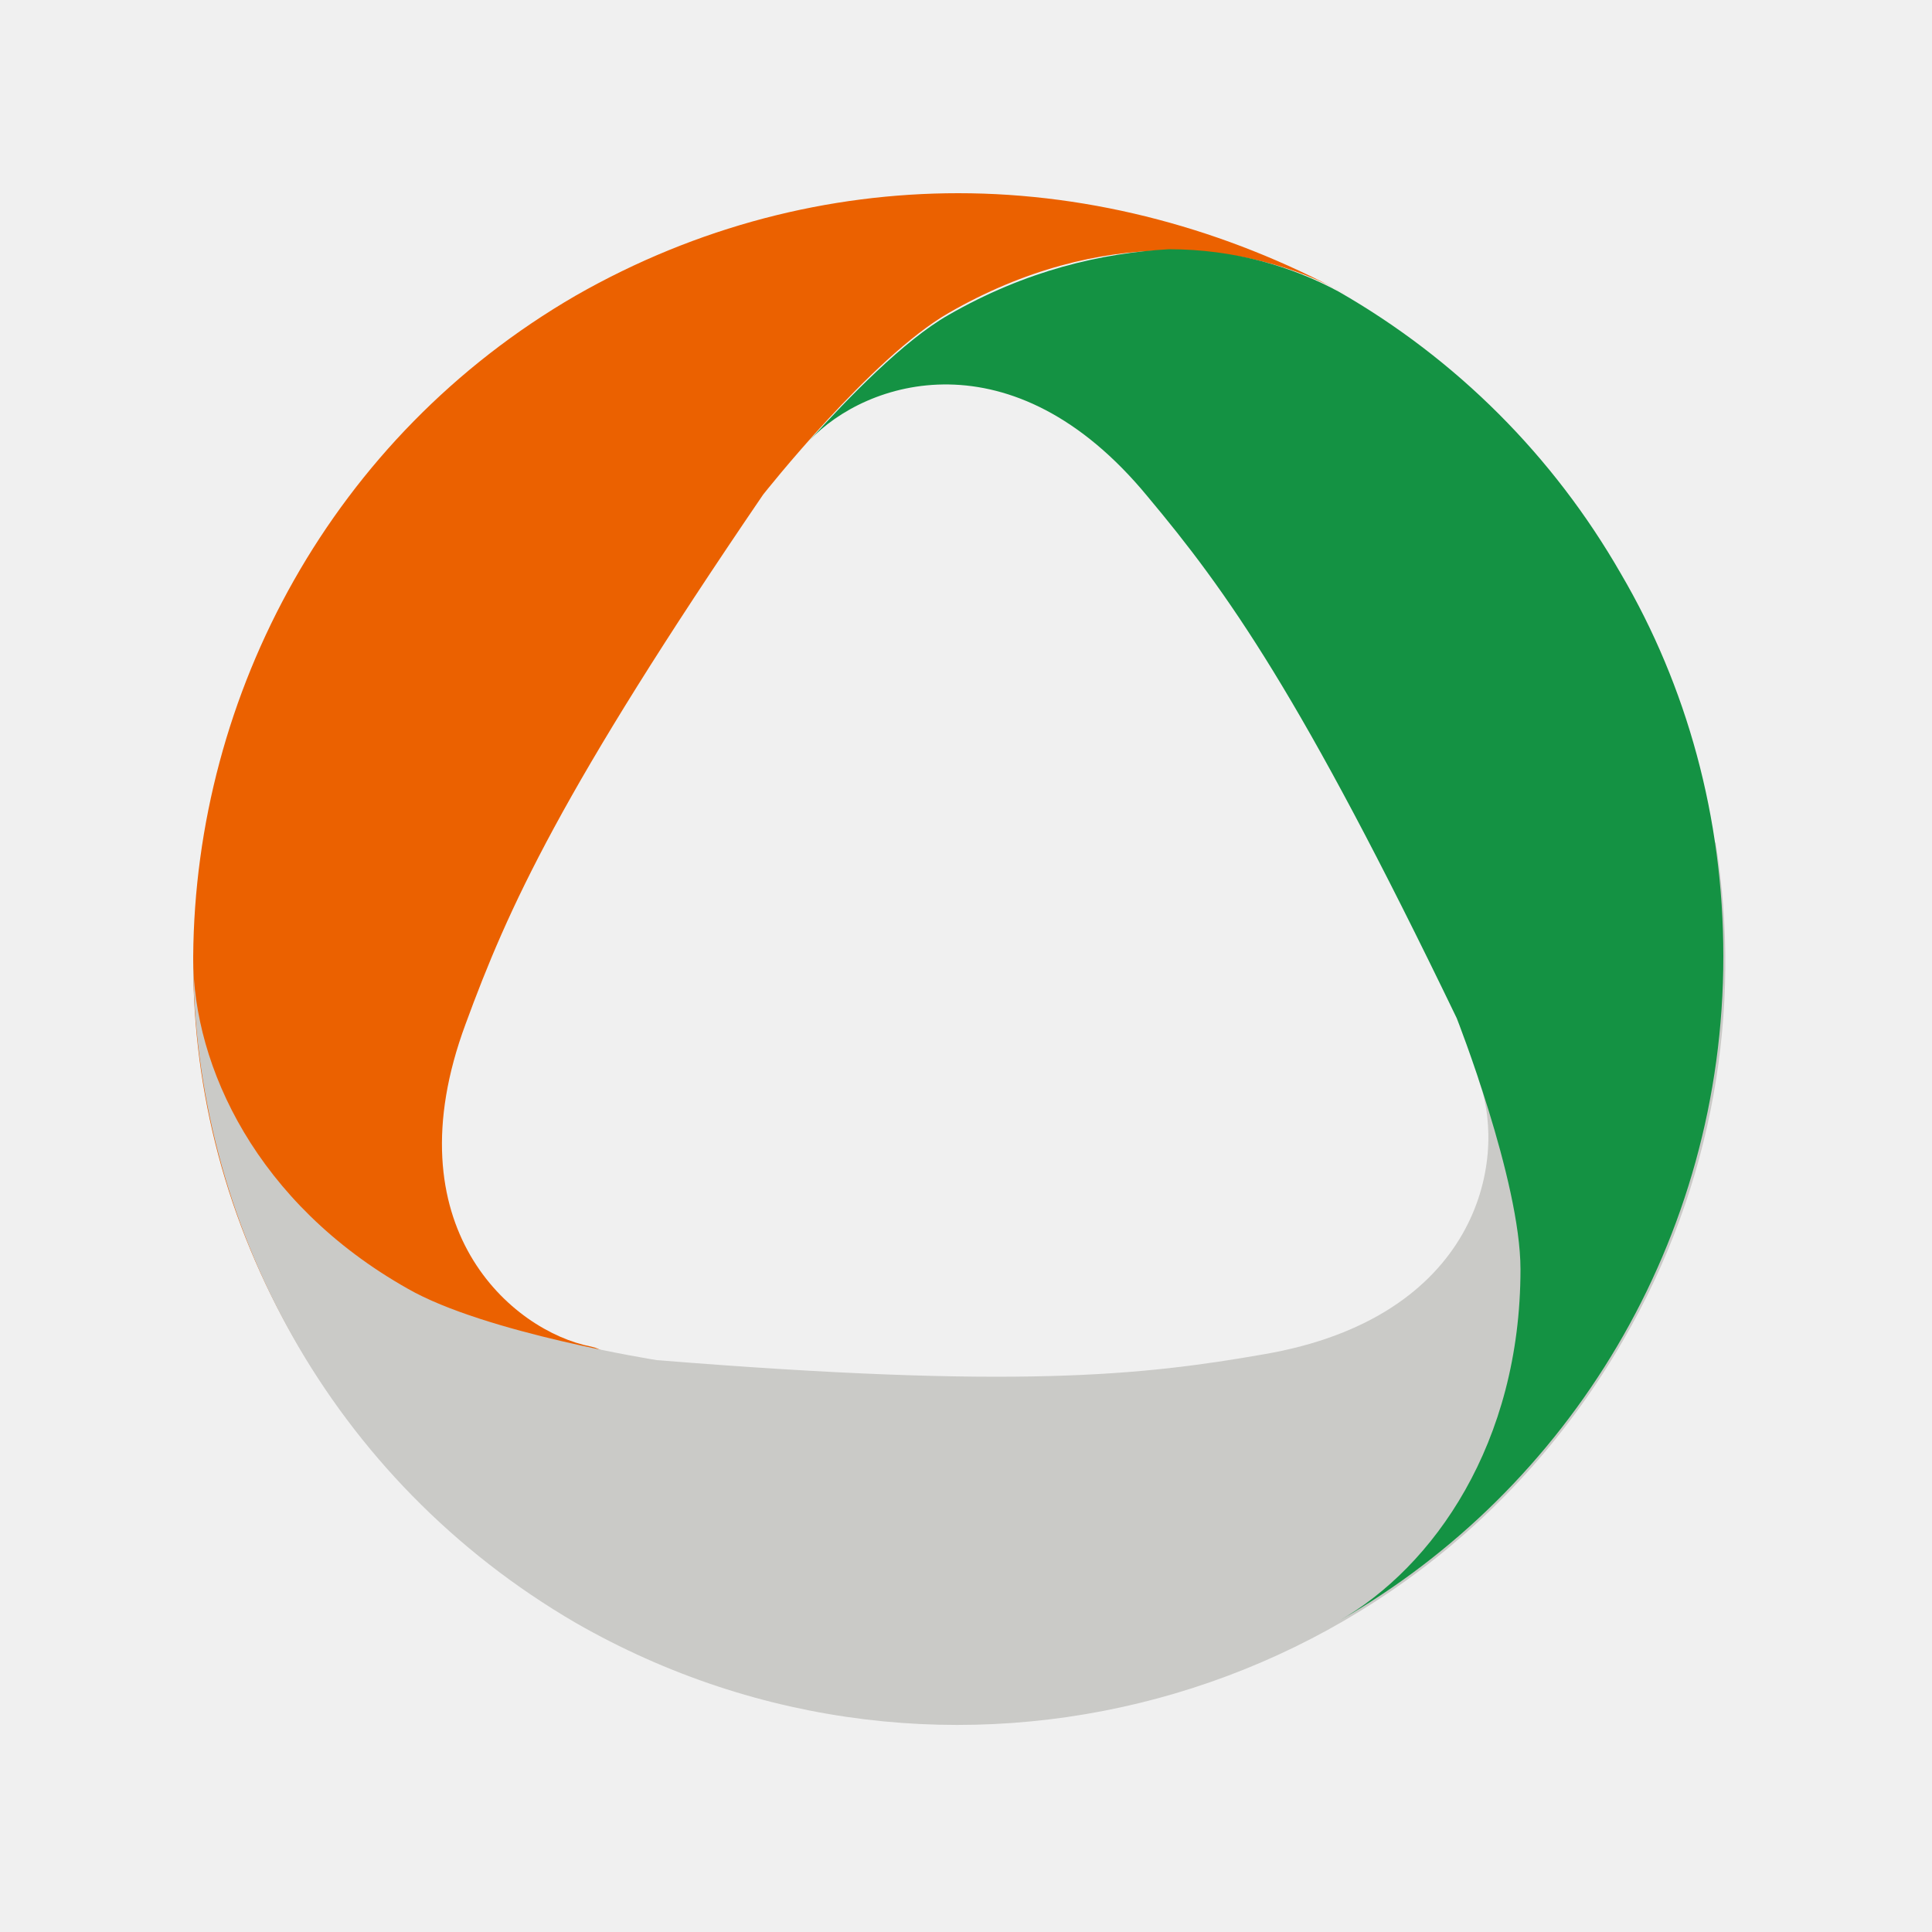
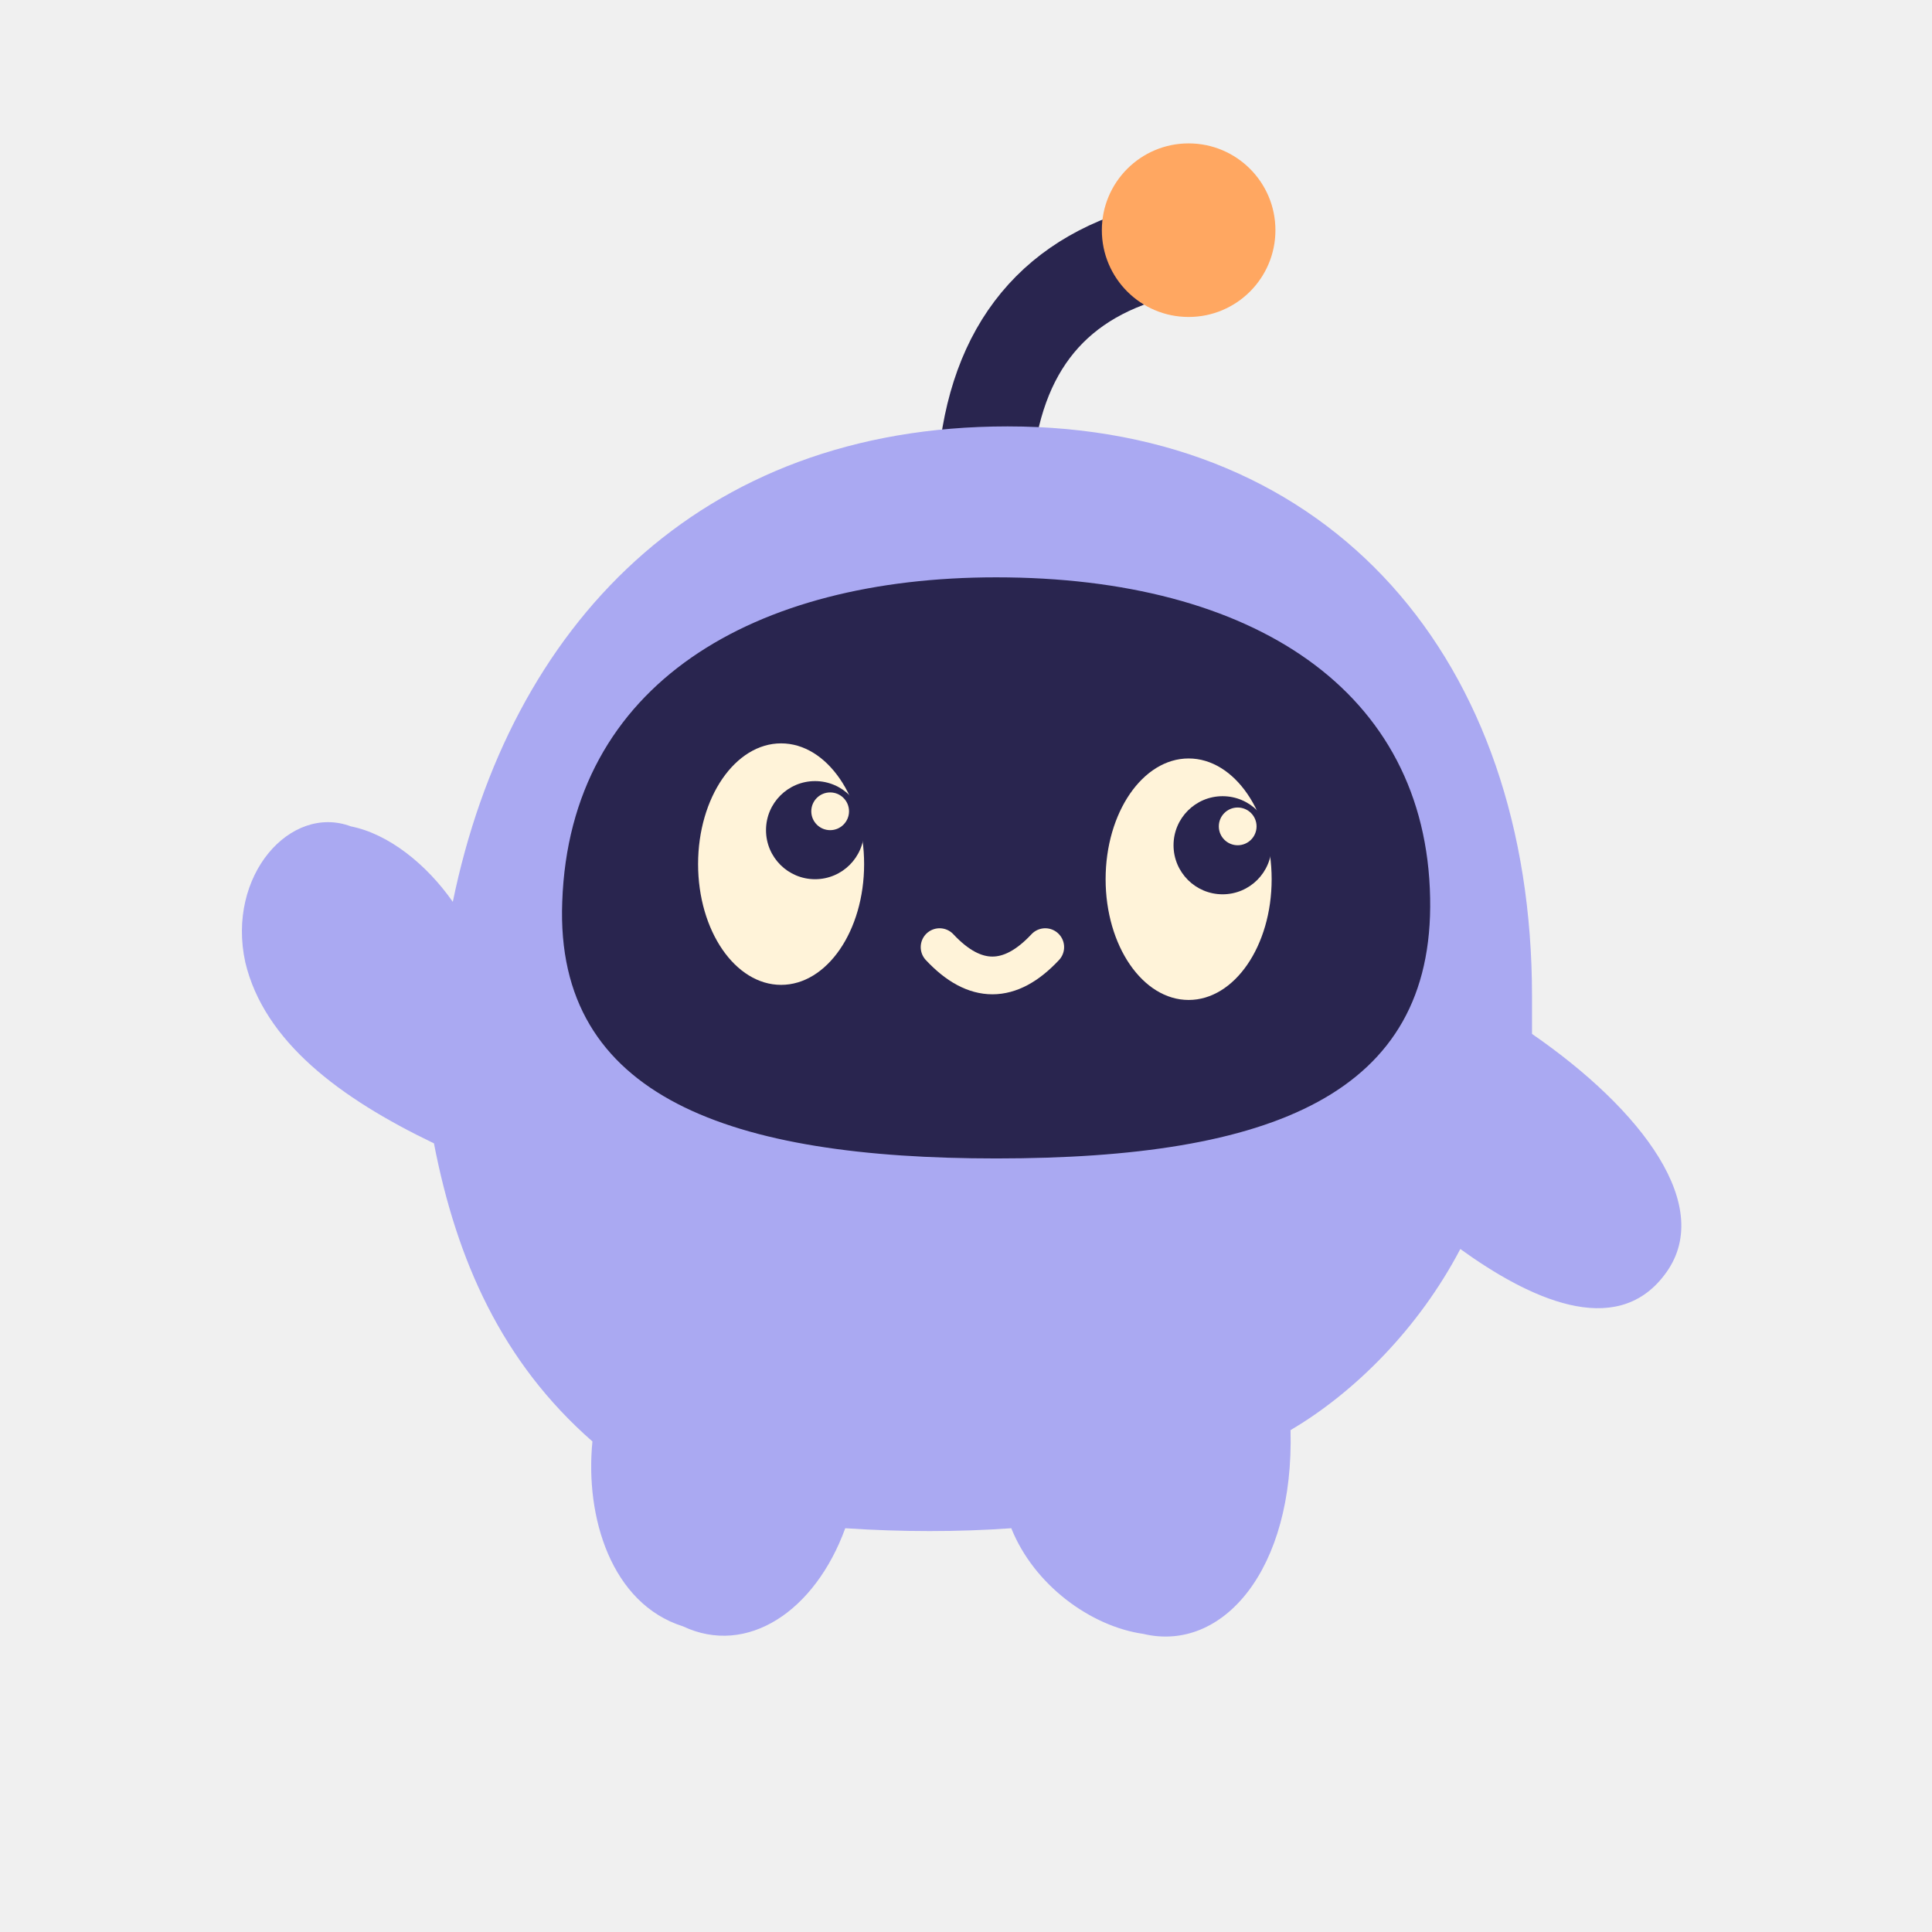
- <svg xmlns="http://www.w3.org/2000/svg" t="1713756009169" class="icon" viewBox="0 0 1024 1024" version="1.1" p-id="4246" width="200" height="200">
-   <path d="M0 0h1024v1024H0z" fill="#FFFFFF" fill-opacity="0" p-id="4247" />
-   <path d="M507.904 102.4c-68.608 0-138.24 17.408-202.752 54.272C176.128 231.424 103.424 367.616 102.4 506.88v3.072c0 68.608 17.408 137.216 54.272 200.704 48.128 82.944 120.832 143.36 204.8 175.104 0-1.024-7.168-163.84-48.128-172.032-41.984-8.192-106.496-63.488-66.56-171.008 22.528-61.44 50.176-122.88 157.696-280.576 0 0 57.344-72.704 98.304-96.256 79.872-46.08 158.72-38.912 209.92-10.24-62.464-33.792-133.12-53.248-204.8-53.248z" fill="#EB6100" p-id="4248" />
-   <path d="M784.384 574.464c14.336 40.96-1.024 123.904-114.688 143.36-64.512 11.264-131.072 18.432-321.536 3.072 0 0-91.136-14.336-132.096-37.888C136.192 637.952 102.4 565.248 102.4 507.904c0 140.288 72.704 276.48 202.752 352.256C499.712 971.776 747.52 905.216 860.16 710.656c48.128-82.944 63.488-176.128 49.152-264.192-1.024 0-139.264 88.064-124.928 128z" fill="#CACAC7" p-id="4249" />
-   <path d="M502.784 166.912c-23.552 13.312-53.248 44.032-73.728 66.56 29.696-31.744 107.52-57.344 179.2 29.696 41.984 50.176 80.896 104.448 163.84 276.48 0 0 33.792 86.016 33.792 133.12 0 92.16-46.08 157.696-96.256 186.368 121.856-69.632 203.776-201.728 203.776-352.256 0-73.728-19.456-143.36-54.272-202.752-35.84-62.464-87.04-113.664-149.504-149.504-24.576-13.312-55.296-22.528-90.112-22.528-35.84 2.048-75.776 11.264-116.736 34.816" fill="#149243" p-id="4250" />
+ <svg xmlns="http://www.w3.org/2000/svg" viewBox="0 0 512 512" role="img" aria-label="伯仁">
+   <path d="M261 124 Q265 76 309 66" fill="none" stroke="#29254F" stroke-width="25" stroke-linecap="round" />
+   <circle cx="315" cy="61" r="23" fill="#FFA761" />
+   <path fill="#AAA9F2" d="M120 239 C135 166 185 113 267 113 C353 113 406 175 406 264 L406 274 C435 294 455 320 441 338 C428 355 405 344 387 331 C376 352 359 369 342 379 C343 416 324 438 303 433 C289 431 274 420 268 405 C254 406 239 406 224 405 C216 427 198 439 181 431 C162 425 155 402 157 382 C133 361 121 334 115 303 C90 291 70 276 65 255 C60 232 77 213 93 219 C103 221 113 229 120 239Z" />
+   <path fill="#29254F" d="M149 239 C151 181 200 153 264 153 C332 153 378 183 379 238 C380 290 337 307 264 307 C194 307 147 291 149 239Z" />
+   <g fill="#FFF3D9">
+     <ellipse cx="207" cy="229" rx="22" ry="32" />
+     <ellipse cx="315" cy="233" rx="22" ry="32" />
+     <path d="M249 251 Q263 266 277 251" fill="none" stroke="#FFF3D9" stroke-width="10" stroke-linecap="round" />
+   </g>
+   <g fill="#29254F">
+     <circle cx="216" cy="220" r="13" />
+     <circle cx="324" cy="224" r="13" />
+   </g>
+   <g fill="#FFF3D9">
+     <circle cx="220" cy="215" r="5" />
+     <circle cx="328" cy="219" r="5" />
+   </g>
</svg>
